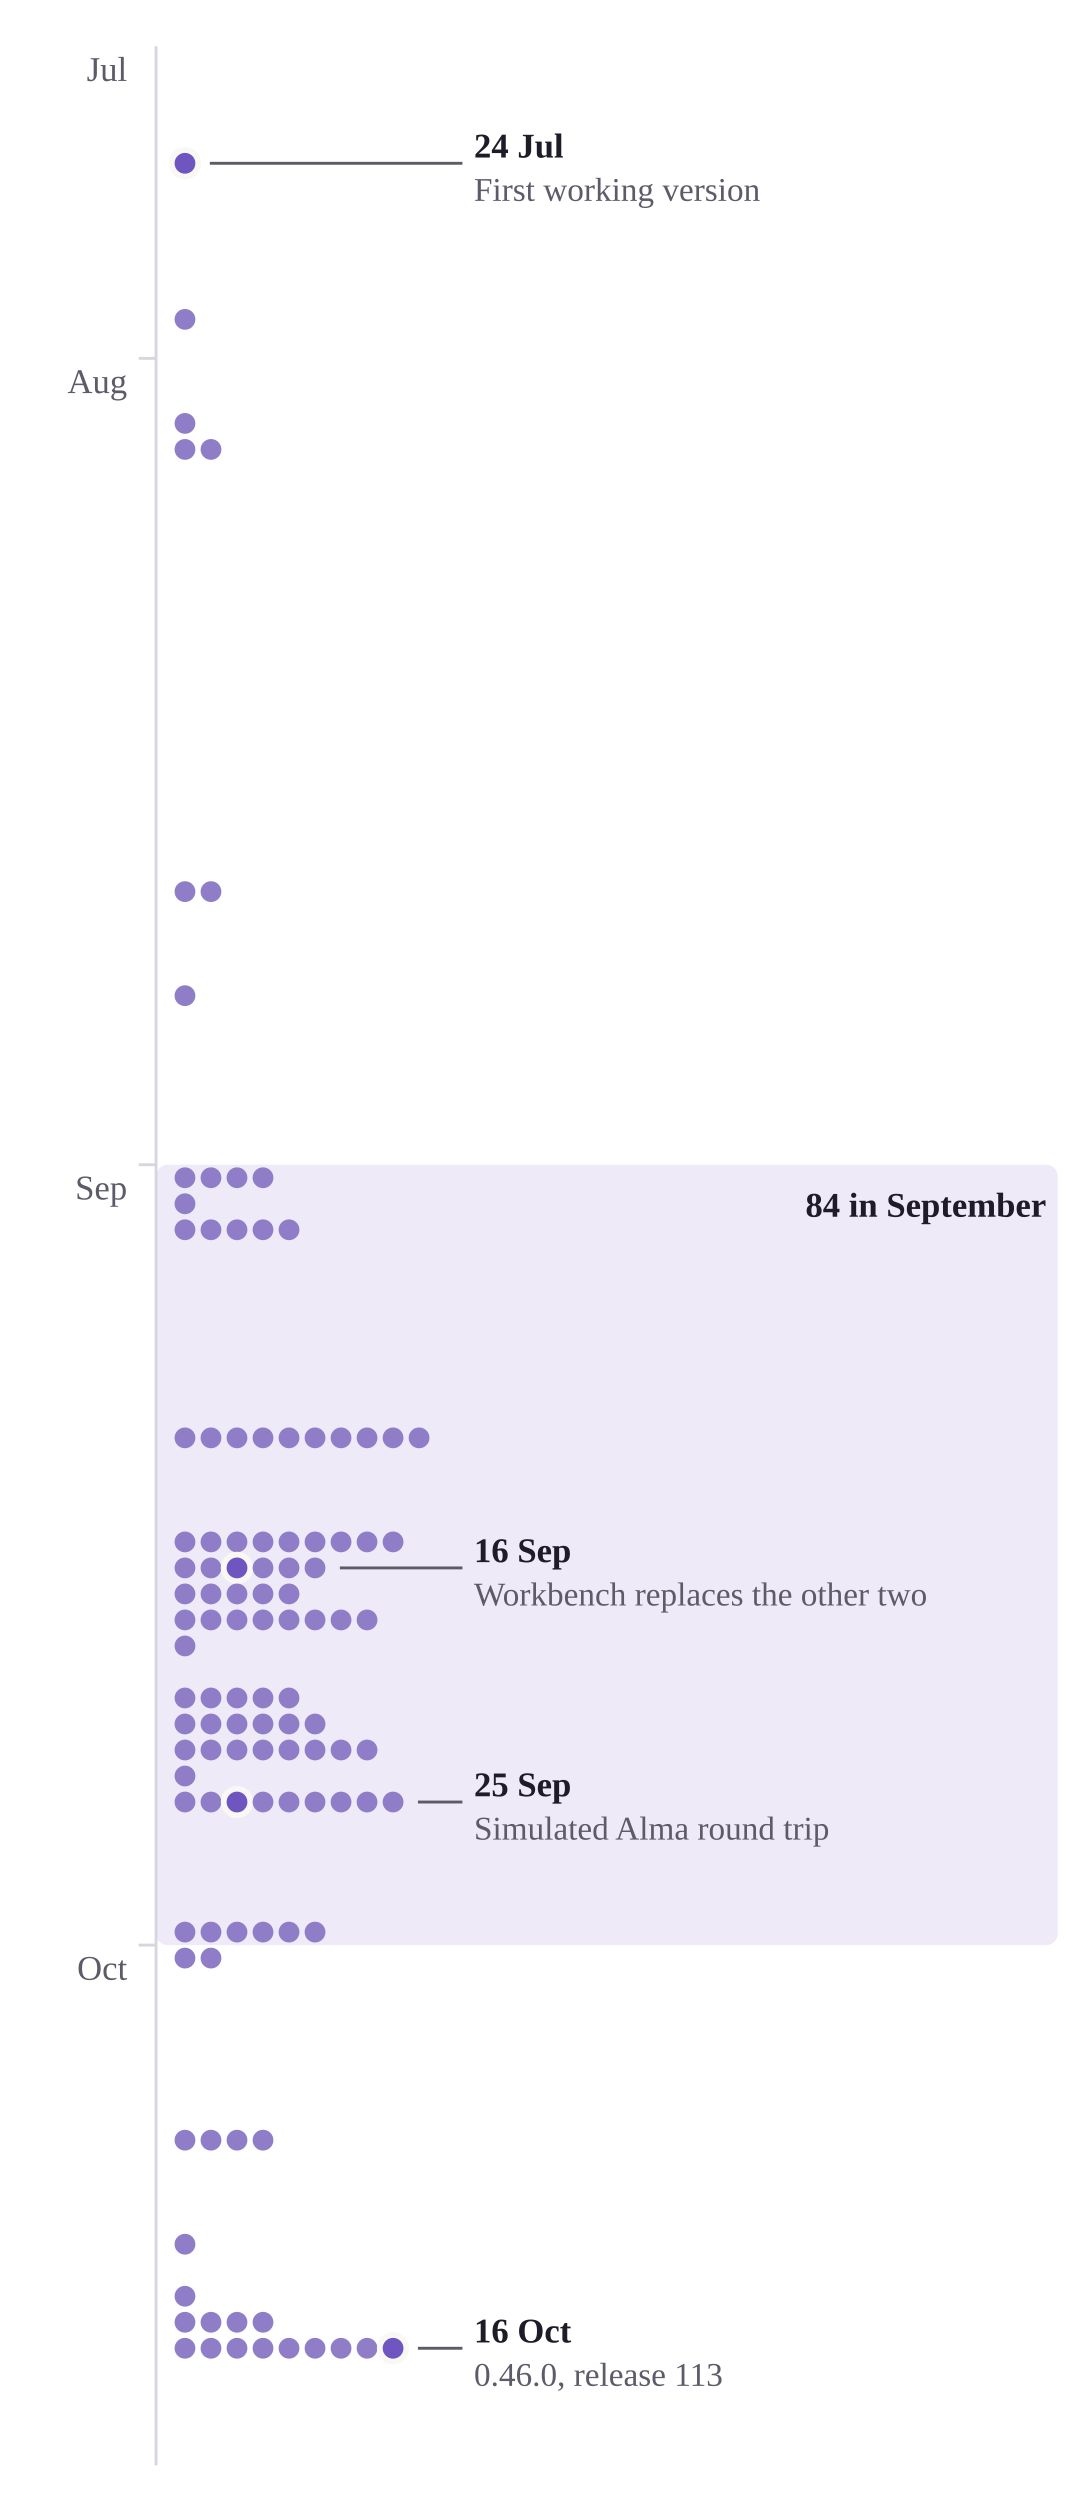
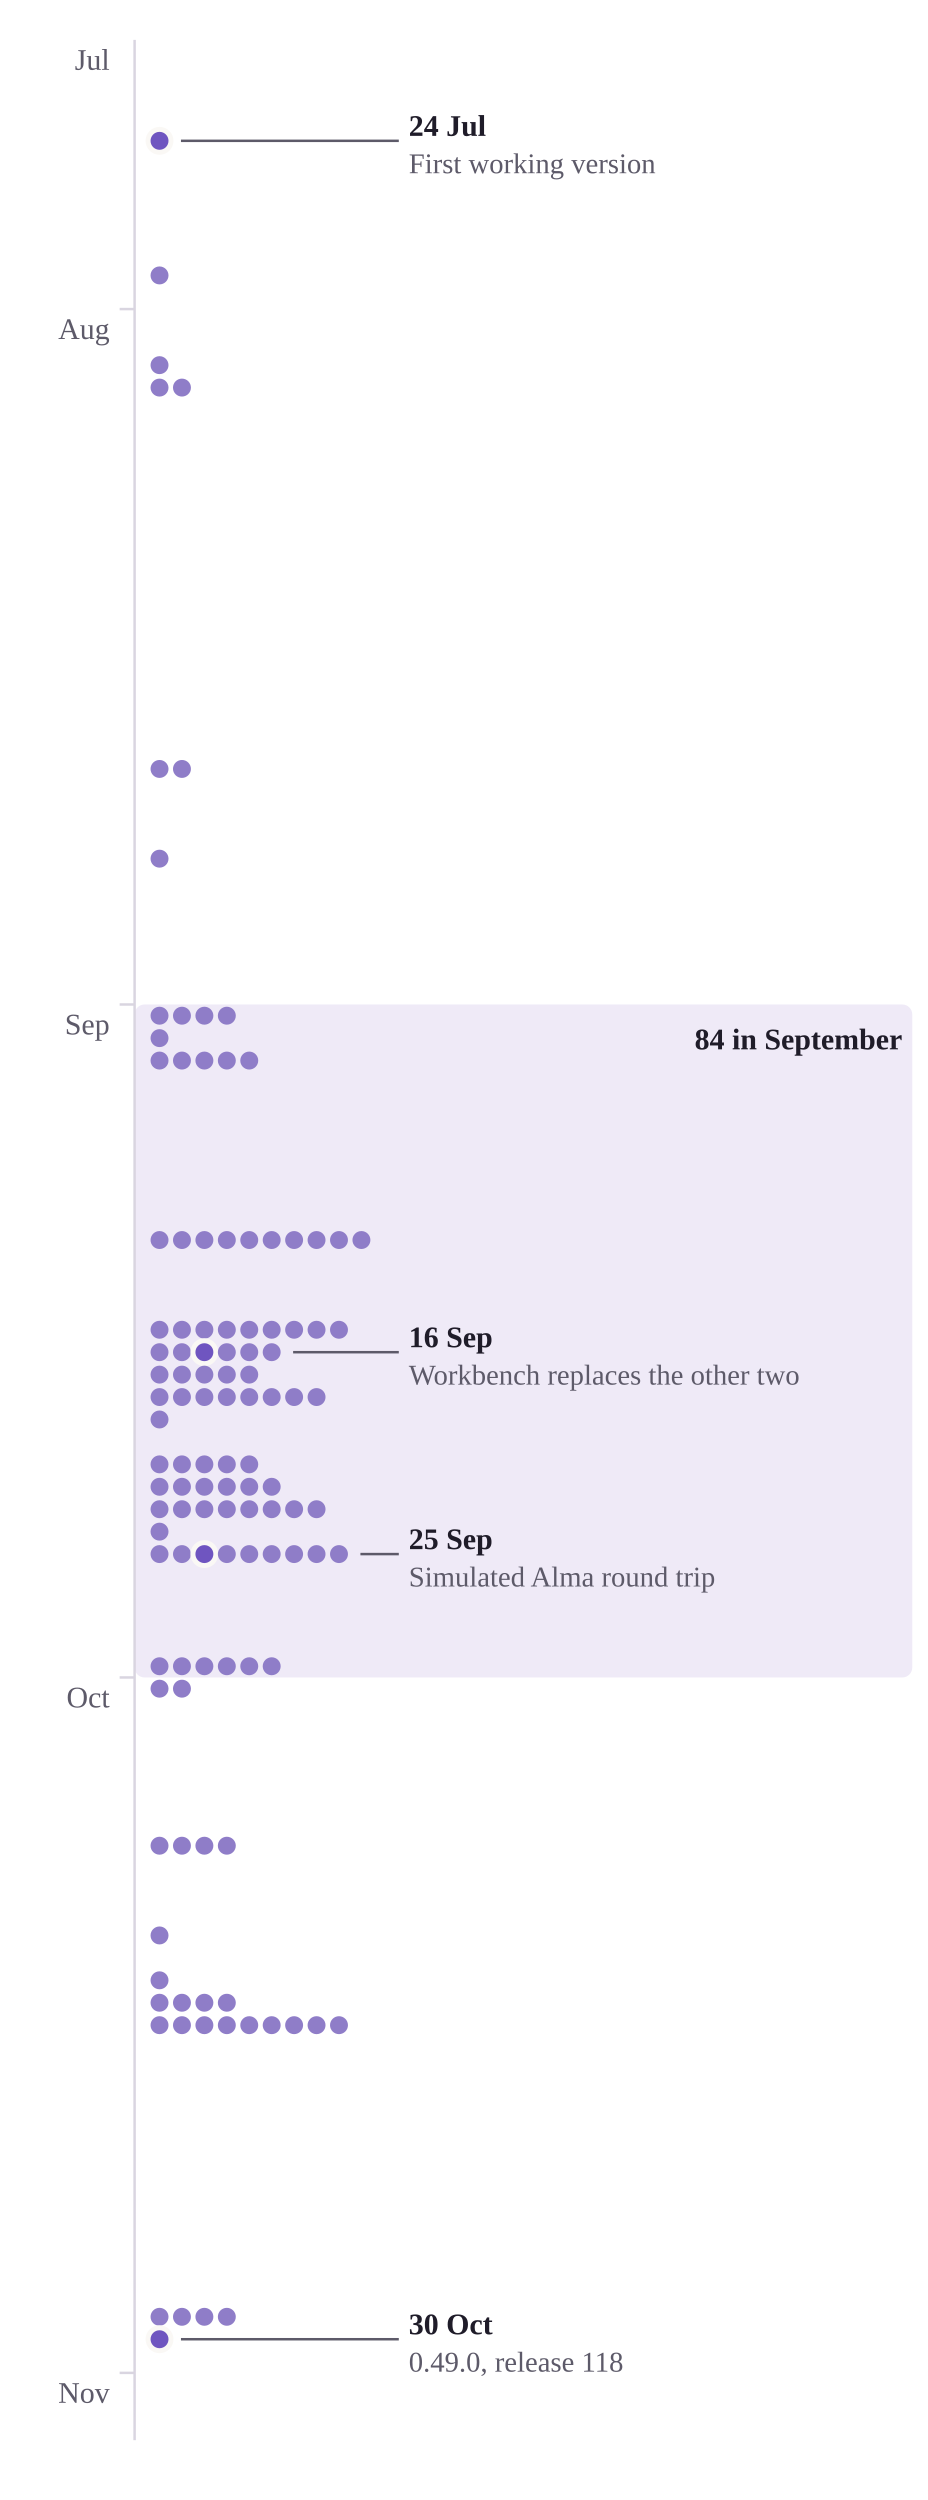
- <svg xmlns="http://www.w3.org/2000/svg" class="fig" viewBox="0 0 372 865" role="img" aria-labelledby="fig-releases-tall-t fig-releases-tall-d">
+ <svg xmlns="http://www.w3.org/2000/svg" class="fig" viewBox="0 0 372 1003" role="img" aria-labelledby="fig-releases-tall-t fig-releases-tall-d">
  <style>.fig text{font-family:var(--fig-sans,"Inter",system-ui,sans-serif);fill:var(--fig-ink,#1f1c29)}
.fig .mono{font-family:var(--fig-mono,ui-monospace,"SFMono-Regular",Menlo,Consolas,monospace)}
.fig .muted{fill:var(--fig-muted,#5d5a69)}
.fig .strong{font-weight:600}
.fig .rule{stroke:var(--fig-line,#d9d5e0);stroke-width:1;fill:none}
.fig .leader{stroke:var(--fig-muted,#5d5a69);stroke-width:1;fill:none}
.fig .band{fill:var(--fig-band,#efeaf7)}
.fig .chip{fill:none;stroke:var(--fig-line,#d9d5e0);stroke-width:1}
.fig .sf-a-stroke{stroke:var(--fig-sf-a,#6f55c0);stroke-width:2.5}
.fig .sf-b-stroke{stroke:var(--fig-sf-b,#d9592a);stroke-width:2.5}
.fig .sf-i-stroke{stroke:var(--fig-sf-i,#138a60);stroke-width:2.5}
.fig .sf-j-stroke{stroke:var(--fig-sf-j,#b07a00);stroke-width:2.5}
.fig .dot{fill:var(--fig-dot,#8f7dc8)}
.fig .dot-key{fill:var(--fig-accent,#6f55c0);stroke:var(--fig-surface,#faf8f5);stroke-width:2}
.fig .hit{fill:transparent}
.fig .hit:hover{fill:var(--fig-line,#d9d5e0);fill-opacity:.5}
.fig .seg-clean{fill:var(--fig-grey-1,#8e8a99)}
.fig .seg-warned{fill:var(--fig-accent-soft,#c4b6ea)}
.fig .seg-lost{fill:var(--fig-accent,#6f55c0)}
.fig .seg-none{fill:var(--fig-grey-2,#d3d0db)}
.fig .on-accent{fill:var(--fig-on-accent,#fff)}
.fig .sf-a{fill:var(--fig-sf-a,#6f55c0)}
.fig .sf-b{fill:var(--fig-sf-b,#d9592a)}
.fig .sf-i{fill:var(--fig-sf-i,#138a60)}
.fig .sf-j{fill:var(--fig-sf-j,#b07a00)}
.fig .arrow{stroke:var(--fig-muted,#5d5a69);stroke-width:1.5;fill:none}</style>
  <rect class="band" x="54" y="403.0" width="312" height="270.0" rx="4" />
  <text x="362.0" y="421.0" font-size="12" text-anchor="end" class="strong">84 in September</text>
-   <line class="rule" x1="54" x2="54" y1="16" y2="853" />
+   <line class="rule" x1="54" x2="54" y1="16" y2="979" />
  <text x="44.0" y="28.0" font-size="12" text-anchor="end" class="muted">Jul</text>
  <line class="rule" x1="48" x2="54" y1="124.0" y2="124.0" />
  <text x="44.0" y="136.0" font-size="12" text-anchor="end" class="muted">Aug</text>
  <line class="rule" x1="48" x2="54" y1="403.0" y2="403.0" />
  <text x="44.0" y="415.0" font-size="12" text-anchor="end" class="muted">Sep</text>
  <line class="rule" x1="48" x2="54" y1="673.0" y2="673.0" />
  <text x="44.0" y="685.0" font-size="12" text-anchor="end" class="muted">Oct</text>
+   <line class="rule" x1="48" x2="54" y1="952.0" y2="952.0" />
+   <text x="44.0" y="964.0" font-size="12" text-anchor="end" class="muted">Nov</text>
  <circle class="dot-key" cx="64.0" cy="56.5" r="4.6" />
  <rect class="hit" x="57.4" y="52.0" width="13.2" height="9" />
  <circle class="dot" cx="64.0" cy="110.5" r="3.6" />
  <rect class="hit" x="57.4" y="106.0" width="13.2" height="9" />
  <circle class="dot" cx="64.0" cy="146.5" r="3.6" />
  <rect class="hit" x="57.4" y="142.0" width="13.2" height="9" />
  <circle class="dot" cx="64.0" cy="155.5" r="3.6" />
  <circle class="dot" cx="73.0" cy="155.5" r="3.6" />
  <rect class="hit" x="57.4" y="151.0" width="22.2" height="9" />
  <circle class="dot" cx="64.0" cy="308.5" r="3.6" />
  <circle class="dot" cx="73.0" cy="308.5" r="3.6" />
  <rect class="hit" x="57.4" y="304.0" width="22.2" height="9" />
  <circle class="dot" cx="64.0" cy="344.5" r="3.6" />
  <rect class="hit" x="57.4" y="340.0" width="13.2" height="9" />
  <circle class="dot" cx="64.0" cy="407.5" r="3.6" />
  <circle class="dot" cx="73.0" cy="407.5" r="3.6" />
  <circle class="dot" cx="82.0" cy="407.5" r="3.6" />
  <circle class="dot" cx="91.0" cy="407.5" r="3.6" />
  <rect class="hit" x="57.4" y="403.0" width="40.2" height="9" />
  <circle class="dot" cx="64.0" cy="416.5" r="3.6" />
  <rect class="hit" x="57.4" y="412.0" width="13.2" height="9" />
  <circle class="dot" cx="64.0" cy="425.5" r="3.6" />
  <circle class="dot" cx="73.0" cy="425.5" r="3.6" />
  <circle class="dot" cx="82.0" cy="425.5" r="3.6" />
  <circle class="dot" cx="91.0" cy="425.5" r="3.6" />
  <circle class="dot" cx="100.0" cy="425.5" r="3.6" />
  <rect class="hit" x="57.4" y="421.0" width="49.2" height="9" />
  <circle class="dot" cx="64.0" cy="497.5" r="3.6" />
  <circle class="dot" cx="73.0" cy="497.5" r="3.6" />
  <circle class="dot" cx="82.0" cy="497.5" r="3.6" />
  <circle class="dot" cx="91.0" cy="497.5" r="3.6" />
  <circle class="dot" cx="100.0" cy="497.5" r="3.6" />
  <circle class="dot" cx="109.0" cy="497.5" r="3.6" />
  <circle class="dot" cx="118.0" cy="497.5" r="3.6" />
  <circle class="dot" cx="127.0" cy="497.5" r="3.6" />
  <circle class="dot" cx="136.0" cy="497.5" r="3.6" />
  <circle class="dot" cx="145.0" cy="497.5" r="3.6" />
  <rect class="hit" x="57.4" y="493.0" width="94.2" height="9" />
  <circle class="dot" cx="64.0" cy="533.5" r="3.6" />
  <circle class="dot" cx="73.0" cy="533.5" r="3.6" />
  <circle class="dot" cx="82.0" cy="533.5" r="3.6" />
  <circle class="dot" cx="91.0" cy="533.5" r="3.6" />
  <circle class="dot" cx="100.0" cy="533.5" r="3.6" />
  <circle class="dot" cx="109.0" cy="533.5" r="3.6" />
  <circle class="dot" cx="118.0" cy="533.5" r="3.6" />
  <circle class="dot" cx="127.0" cy="533.5" r="3.6" />
  <circle class="dot" cx="136.0" cy="533.5" r="3.6" />
  <rect class="hit" x="57.4" y="529.0" width="85.2" height="9" />
  <circle class="dot" cx="64.0" cy="542.5" r="3.6" />
  <circle class="dot" cx="73.0" cy="542.5" r="3.6" />
  <circle class="dot-key" cx="82.0" cy="542.5" r="4.6" />
  <circle class="dot" cx="91.0" cy="542.5" r="3.6" />
  <circle class="dot" cx="100.0" cy="542.5" r="3.6" />
  <circle class="dot" cx="109.0" cy="542.5" r="3.6" />
  <rect class="hit" x="57.4" y="538.0" width="58.2" height="9" />
  <circle class="dot" cx="64.0" cy="551.5" r="3.6" />
  <circle class="dot" cx="73.0" cy="551.5" r="3.6" />
  <circle class="dot" cx="82.0" cy="551.5" r="3.6" />
  <circle class="dot" cx="91.0" cy="551.5" r="3.6" />
  <circle class="dot" cx="100.0" cy="551.5" r="3.6" />
  <rect class="hit" x="57.4" y="547.0" width="49.2" height="9" />
  <circle class="dot" cx="64.0" cy="560.5" r="3.6" />
  <circle class="dot" cx="73.0" cy="560.5" r="3.6" />
  <circle class="dot" cx="82.0" cy="560.5" r="3.6" />
  <circle class="dot" cx="91.0" cy="560.5" r="3.6" />
  <circle class="dot" cx="100.0" cy="560.5" r="3.6" />
  <circle class="dot" cx="109.0" cy="560.5" r="3.6" />
  <circle class="dot" cx="118.0" cy="560.5" r="3.6" />
  <circle class="dot" cx="127.0" cy="560.5" r="3.6" />
  <rect class="hit" x="57.4" y="556.0" width="76.2" height="9" />
  <circle class="dot" cx="64.0" cy="569.5" r="3.6" />
  <rect class="hit" x="57.4" y="565.0" width="13.2" height="9" />
  <circle class="dot" cx="64.0" cy="587.5" r="3.6" />
  <circle class="dot" cx="73.0" cy="587.5" r="3.6" />
  <circle class="dot" cx="82.0" cy="587.5" r="3.6" />
  <circle class="dot" cx="91.0" cy="587.5" r="3.6" />
  <circle class="dot" cx="100.0" cy="587.5" r="3.6" />
  <rect class="hit" x="57.4" y="583.0" width="49.2" height="9" />
  <circle class="dot" cx="64.0" cy="596.5" r="3.6" />
  <circle class="dot" cx="73.0" cy="596.5" r="3.6" />
  <circle class="dot" cx="82.0" cy="596.5" r="3.6" />
  <circle class="dot" cx="91.0" cy="596.5" r="3.6" />
  <circle class="dot" cx="100.0" cy="596.5" r="3.6" />
  <circle class="dot" cx="109.0" cy="596.5" r="3.6" />
  <rect class="hit" x="57.4" y="592.0" width="58.2" height="9" />
  <circle class="dot" cx="64.0" cy="605.5" r="3.6" />
  <circle class="dot" cx="73.0" cy="605.5" r="3.6" />
  <circle class="dot" cx="82.0" cy="605.5" r="3.6" />
  <circle class="dot" cx="91.0" cy="605.5" r="3.6" />
  <circle class="dot" cx="100.0" cy="605.5" r="3.6" />
  <circle class="dot" cx="109.0" cy="605.5" r="3.6" />
  <circle class="dot" cx="118.0" cy="605.5" r="3.6" />
  <circle class="dot" cx="127.0" cy="605.5" r="3.6" />
  <rect class="hit" x="57.4" y="601.0" width="76.2" height="9" />
  <circle class="dot" cx="64.0" cy="614.5" r="3.6" />
  <rect class="hit" x="57.4" y="610.0" width="13.2" height="9" />
  <circle class="dot" cx="64.0" cy="623.5" r="3.6" />
  <circle class="dot" cx="73.0" cy="623.5" r="3.6" />
  <circle class="dot-key" cx="82.0" cy="623.5" r="4.6" />
  <circle class="dot" cx="91.0" cy="623.5" r="3.6" />
  <circle class="dot" cx="100.0" cy="623.5" r="3.6" />
  <circle class="dot" cx="109.0" cy="623.5" r="3.6" />
  <circle class="dot" cx="118.0" cy="623.5" r="3.6" />
  <circle class="dot" cx="127.0" cy="623.5" r="3.6" />
  <circle class="dot" cx="136.0" cy="623.5" r="3.6" />
  <rect class="hit" x="57.4" y="619.0" width="85.2" height="9" />
  <circle class="dot" cx="64.0" cy="668.5" r="3.6" />
  <circle class="dot" cx="73.0" cy="668.5" r="3.6" />
  <circle class="dot" cx="82.0" cy="668.5" r="3.6" />
  <circle class="dot" cx="91.0" cy="668.5" r="3.6" />
  <circle class="dot" cx="100.0" cy="668.5" r="3.6" />
  <circle class="dot" cx="109.0" cy="668.5" r="3.6" />
  <rect class="hit" x="57.4" y="664.0" width="58.2" height="9" />
  <circle class="dot" cx="64.0" cy="677.5" r="3.6" />
  <circle class="dot" cx="73.0" cy="677.5" r="3.6" />
  <rect class="hit" x="57.4" y="673.0" width="22.2" height="9" />
  <circle class="dot" cx="64.0" cy="740.5" r="3.6" />
  <circle class="dot" cx="73.0" cy="740.5" r="3.6" />
  <circle class="dot" cx="82.0" cy="740.5" r="3.6" />
  <circle class="dot" cx="91.0" cy="740.5" r="3.6" />
  <rect class="hit" x="57.4" y="736.0" width="40.2" height="9" />
  <circle class="dot" cx="64.0" cy="776.5" r="3.6" />
  <rect class="hit" x="57.4" y="772.0" width="13.2" height="9" />
  <circle class="dot" cx="64.0" cy="794.5" r="3.6" />
  <rect class="hit" x="57.4" y="790.0" width="13.2" height="9" />
  <circle class="dot" cx="64.0" cy="803.5" r="3.6" />
  <circle class="dot" cx="73.0" cy="803.5" r="3.6" />
  <circle class="dot" cx="82.0" cy="803.5" r="3.6" />
  <circle class="dot" cx="91.0" cy="803.5" r="3.6" />
  <rect class="hit" x="57.4" y="799.0" width="40.2" height="9" />
  <circle class="dot" cx="64.0" cy="812.5" r="3.6" />
  <circle class="dot" cx="73.0" cy="812.5" r="3.6" />
  <circle class="dot" cx="82.0" cy="812.5" r="3.6" />
  <circle class="dot" cx="91.0" cy="812.5" r="3.6" />
  <circle class="dot" cx="100.0" cy="812.5" r="3.6" />
  <circle class="dot" cx="109.0" cy="812.5" r="3.6" />
  <circle class="dot" cx="118.0" cy="812.5" r="3.6" />
  <circle class="dot" cx="127.0" cy="812.5" r="3.6" />
-   <circle class="dot-key" cx="136.0" cy="812.5" r="4.6" />
+   <circle class="dot" cx="136.0" cy="812.5" r="3.6" />
  <rect class="hit" x="57.4" y="808.0" width="85.2" height="9" />
+   <circle class="dot" cx="64.0" cy="929.5" r="3.6" />
+   <circle class="dot" cx="73.0" cy="929.5" r="3.6" />
+   <circle class="dot" cx="82.0" cy="929.5" r="3.6" />
+   <circle class="dot" cx="91.0" cy="929.5" r="3.6" />
+   <rect class="hit" x="57.4" y="925.0" width="40.2" height="9" />
+   <circle class="dot-key" cx="64.0" cy="938.5" r="4.6" />
+   <rect class="hit" x="57.4" y="934.0" width="13.2" height="9" />
  <line class="leader" x1="72.6" x2="160" y1="56.5" y2="56.5" />
  <text x="164.0" y="54.5" font-size="12" class="strong">24 Jul</text>
  <text x="164.0" y="69.5" font-size="11.5" class="muted">First working version</text>
  <line class="leader" x1="117.6" x2="160" y1="542.5" y2="542.5" />
  <text x="164.0" y="540.5" font-size="12" class="strong">16 Sep</text>
  <text x="164.0" y="555.5" font-size="11.5" class="muted">Workbench replaces the other two</text>
  <line class="leader" x1="144.6" x2="160" y1="623.5" y2="623.5" />
  <text x="164.0" y="621.5" font-size="12" class="strong">25 Sep</text>
  <text x="164.0" y="636.5" font-size="11.5" class="muted">Simulated Alma round trip</text>
-   <line class="leader" x1="144.6" x2="160" y1="812.5" y2="812.5" />
-   <text x="164.0" y="810.5" font-size="12" class="strong">16 Oct</text>
-   <text x="164.0" y="825.5" font-size="11.5" class="muted">0.46.0, release 113</text>
+   <line class="leader" x1="72.6" x2="160" y1="938.5" y2="938.5" />
+   <text x="164.0" y="936.5" font-size="12" class="strong">30 Oct</text>
+   <text x="164.0" y="951.5" font-size="11.5" class="muted">0.49.0, release 118</text>
</svg>
